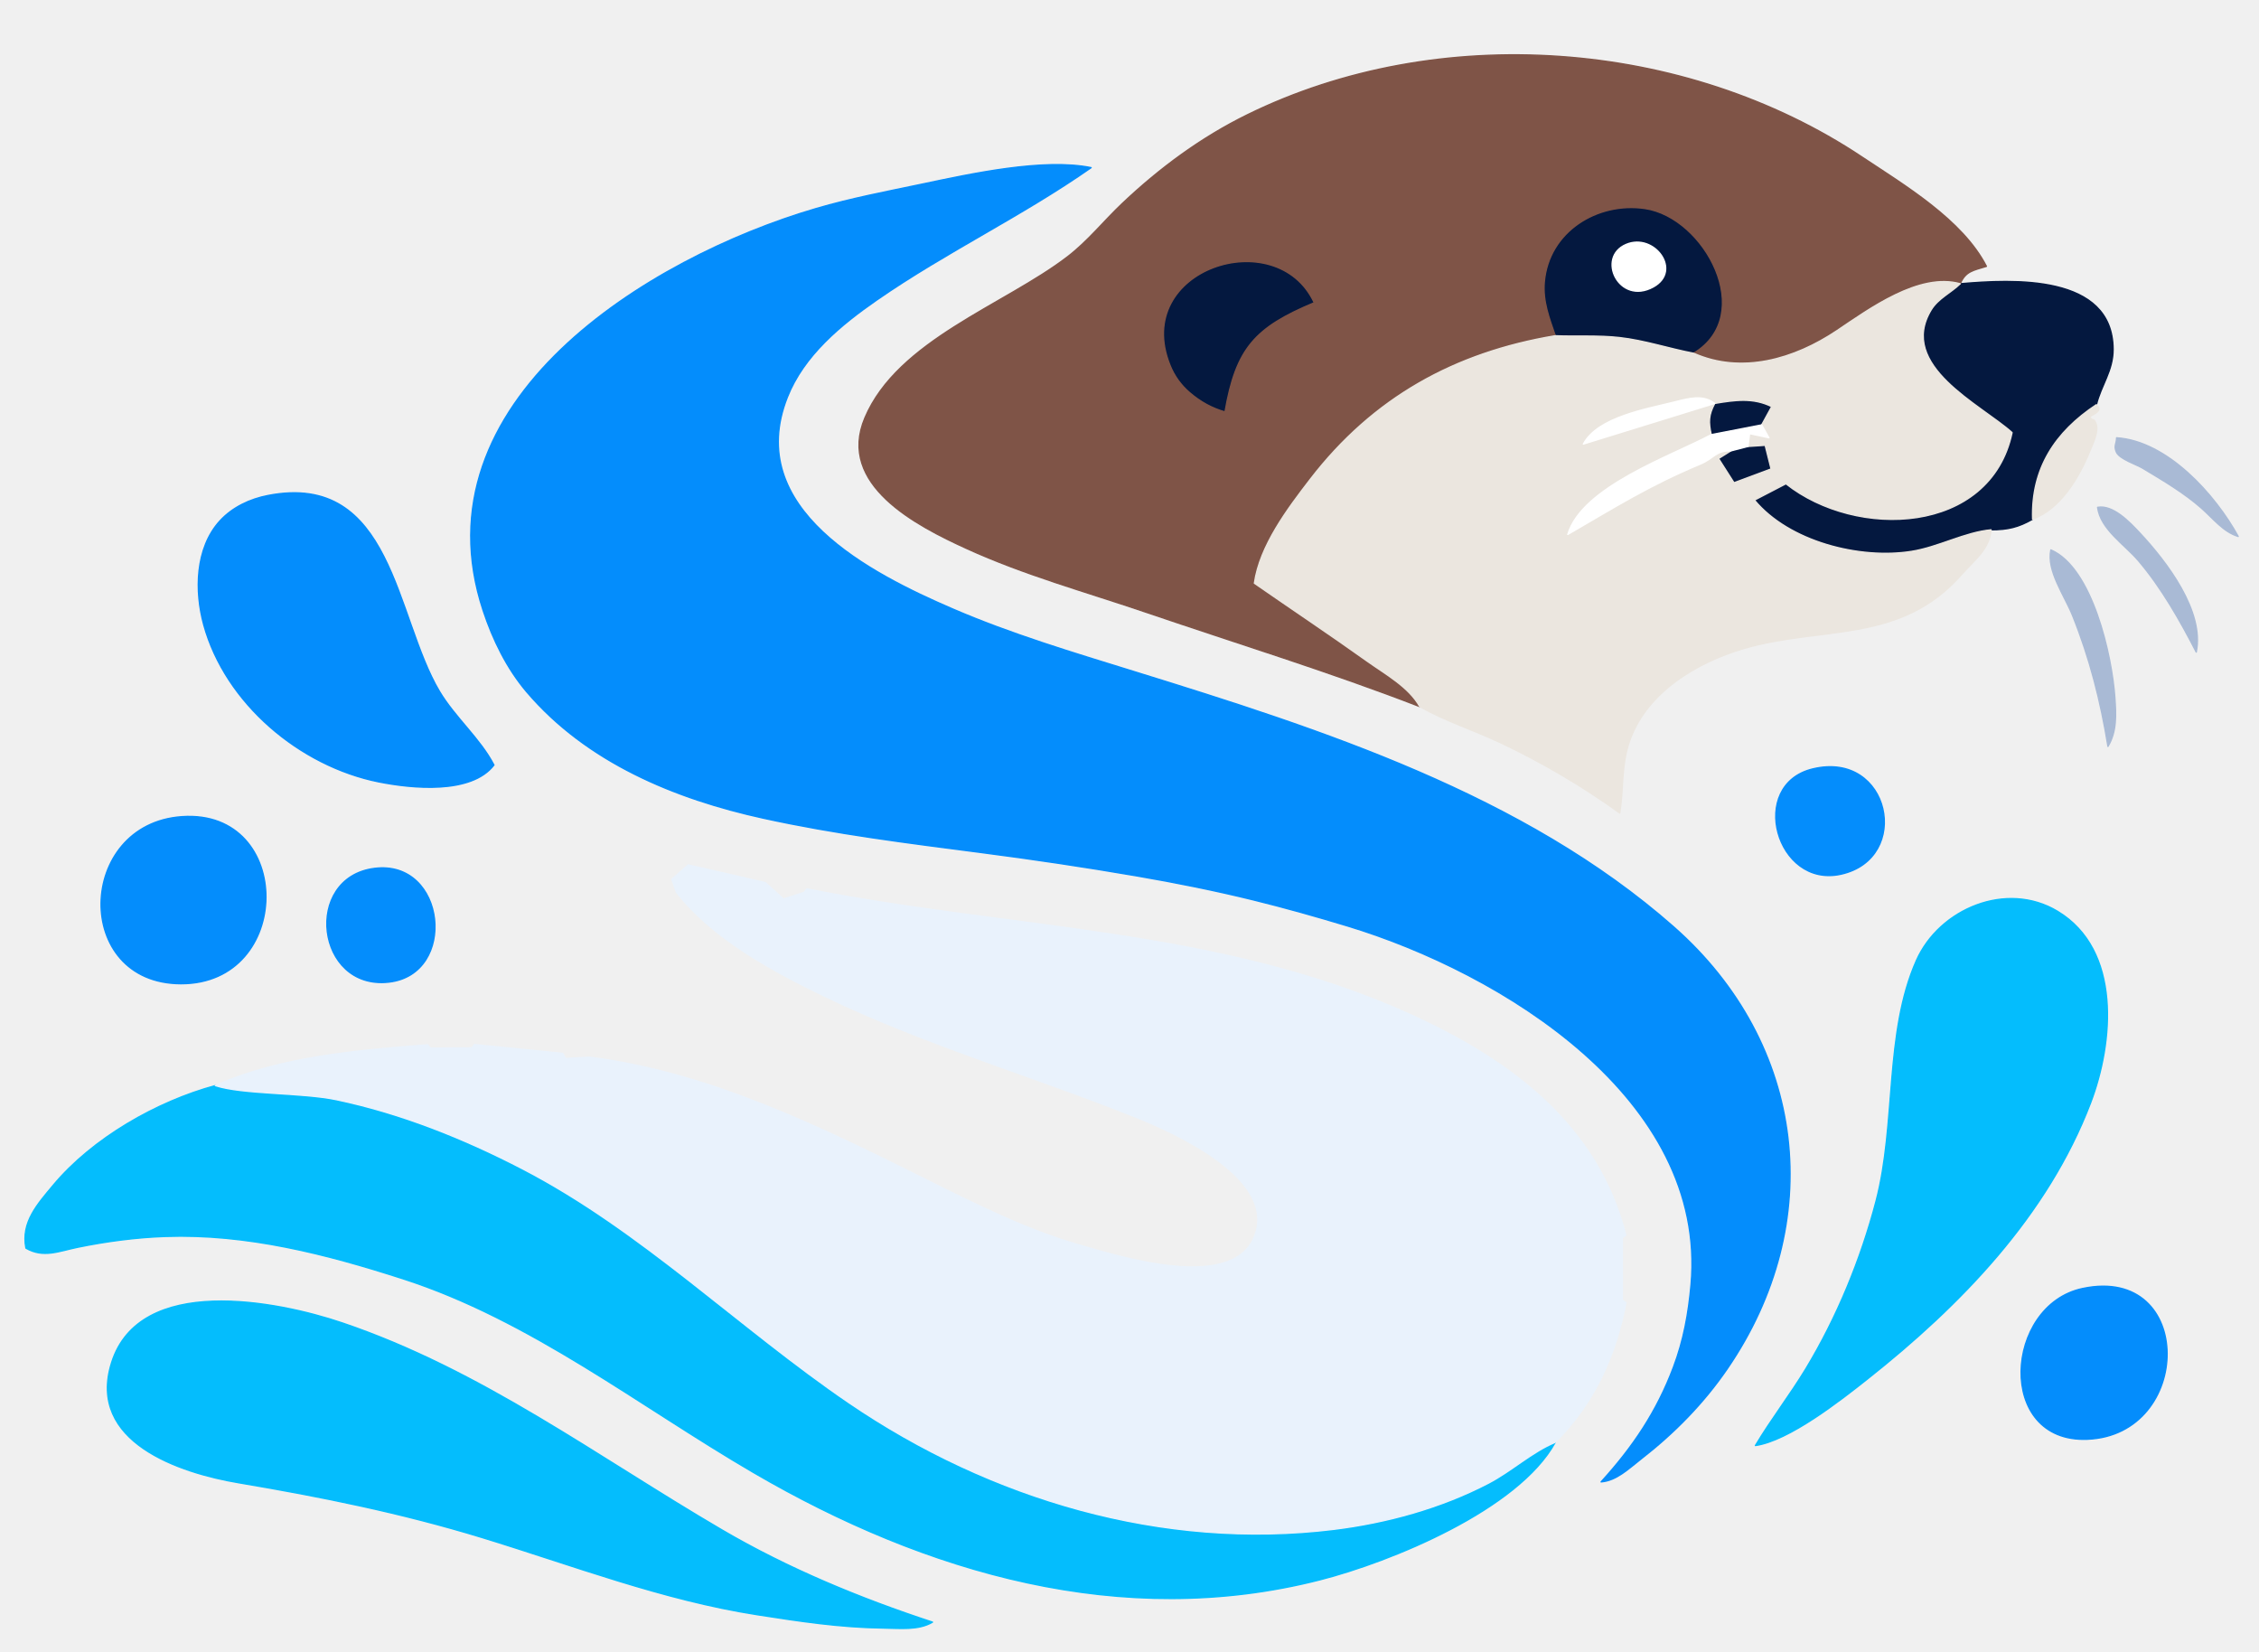
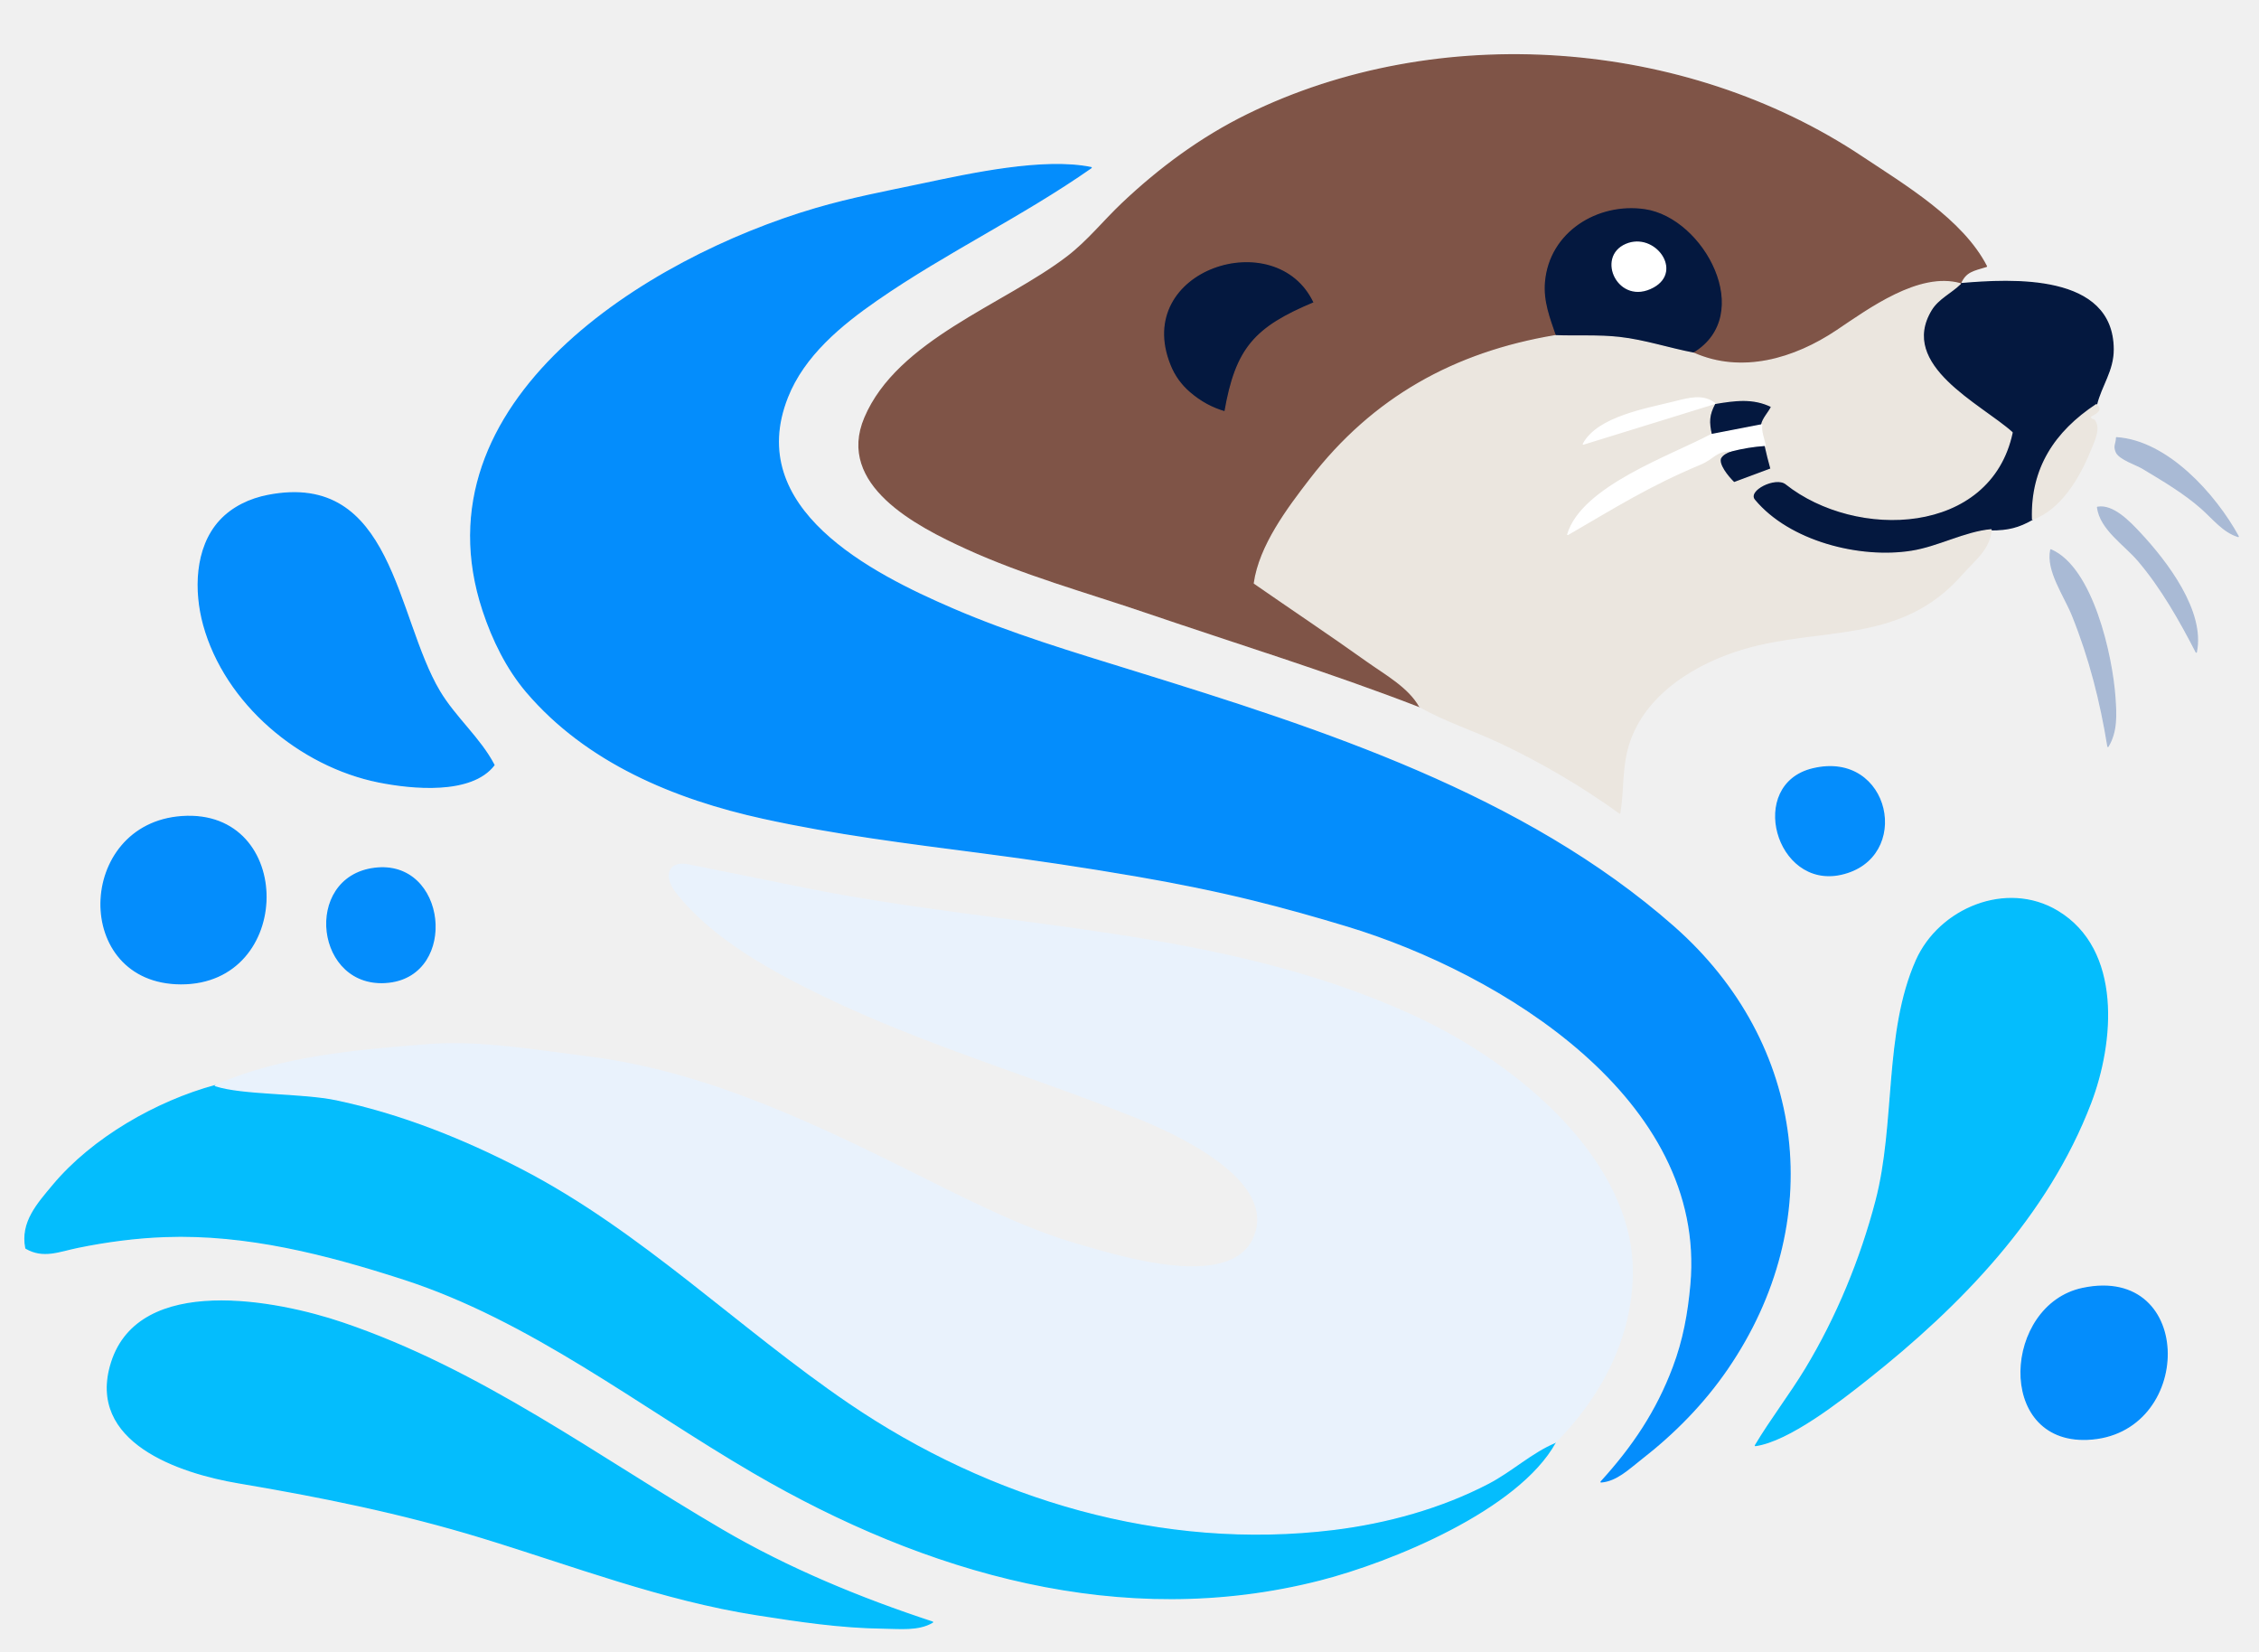
<svg xmlns="http://www.w3.org/2000/svg" viewBox="462.65 88.27 434.93 317.86" width="435" height="318" role="img">
-   <path fill="#04183f" stroke="#04183f" stroke-width="0.25" stroke-linejoin="round" fill-rule="evenodd" d="M788.73 156.23C783.97 155.33 779.35 153.76 774.49 153.21C770.36 152.74 766.22 153.03 762.09 152.86C760.91 149.42 759.66 146.27 759.98 142.5C760.82 132.77 770.21 127.04 779.33 128.36C790.91 130.04 800.91 148.88 788.73 156.23ZM775.75 135.27C769.9 137.73 774.35 147.11 780.97 143.46C786.59 140.37 781.19 132.99 775.75 135.27ZM715.69 146.5C704.26 151.27 700.63 155.26 698.5 167.53C695.94 166.79 693.75 165.58 691.7 163.82C690 162.36 688.73 160.6 687.9 158.52C680.44 139.96 708.49 130.99 715.69 146.5ZM840.05 142.85C850.02 141.98 869.47 140.91 869.49 155.5C869.5 159.59 867.19 162.4 866.28 166.12C858.32 171.37 853.68 178.43 853.99 188.17C851.24 189.74 849.23 190.21 846 190.22C840.92 190.68 835.89 193.55 830.67 194.37C820.68 195.95 807.11 192.53 800.44 184.5C802.46 183.45 804.48 182.4 806.5 181.35C820.04 192.1 845.85 191.22 850.04 171.5C844.02 166.09 827.97 158.64 834.45 147.9C835.78 145.68 838.36 144.53 840.05 142.85ZM801.83 170.02C798.59 170.64 795.36 171.27 792.12 171.9C791.58 169.45 791.61 168.12 792.79 165.89C796.63 165.25 800.16 164.72 803.76 166.5C803.12 167.67 802.48 168.84 801.83 170.02ZM799.19 174.17C800.29 174.09 801.4 174.02 802.5 173.95C802.88 175.47 803.26 176.98 803.64 178.5C801.26 179.39 798.88 180.28 796.5 181.16C795.51 179.61 794.52 178.05 793.53 176.5C794.31 176.01 795.1 175.52 795.88 175.03C796.98 174.74 798.09 174.46 799.19 174.17Z" />
+   <path fill="#04183f" stroke="#04183f" stroke-width="0.25" stroke-linejoin="round" fill-rule="evenodd" d="M788.73 156.23C783.97 155.33 779.35 153.76 774.49 153.21C770.36 152.74 766.22 153.03 762.09 152.86C760.91 149.42 759.66 146.27 759.98 142.5C760.82 132.77 770.21 127.04 779.33 128.36C790.91 130.04 800.91 148.88 788.73 156.23ZM775.75 135.27C769.9 137.73 774.35 147.11 780.97 143.46C786.59 140.37 781.19 132.99 775.75 135.27ZM715.69 146.5C704.26 151.27 700.63 155.26 698.5 167.53C695.94 166.79 693.75 165.58 691.7 163.82C690 162.36 688.73 160.6 687.9 158.52C680.44 139.96 708.49 130.99 715.69 146.5ZM840.05 142.85C850.02 141.98 869.47 140.91 869.49 155.5C869.5 159.59 867.19 162.4 866.28 166.12C858.32 171.37 853.68 178.43 853.99 188.17C851.24 189.74 849.23 190.21 846 190.22C840.92 190.68 835.89 193.55 830.67 194.37C820.68 195.95 807.11 192.53 800.44 184.5C798.84 182.58 804.54 179.8 806.5 181.35C820.04 192.1 845.85 191.22 850.04 171.5C844.02 166.09 827.97 158.64 834.45 147.9C835.78 145.68 838.36 144.53 840.05 142.85ZM801.83 170.02C798.59 170.64 795.36 171.27 792.12 171.9C791.58 169.45 791.61 168.12 792.79 165.89C796.63 165.25 800.16 164.72 803.76 166.5C803.2 167.7 802.04 168.8 801.83 170.02ZM795.88 175.03C798.09 174.46 800.29 174.09 802.5 173.95C802.8 175.35 803.25 177.1 803.64 178.5C801.26 179.39 798.88 180.28 796.5 181.16C795.2 179.9 793.4 177.6 793.9 176.4C794.3 175.7 795.1 175.3 795.88 175.03Z" />
  <path fill="#048dfc" stroke="#048dfc" stroke-width="0.25" stroke-linejoin="round" fill-rule="evenodd" d="M672.73 120.5C659.45 129.8 644.76 136.75 631.46 145.98C624.55 150.77 617.42 156.64 614.24 164.7C605.74 186.19 630.28 198.65 646.06 205.45C657.35 210.32 669.28 213.88 681 217.51C717.16 228.7 755.95 241.18 784.85 266.62C810.53 289.22 814.43 323.67 795.21 351.72C790.63 358.4 785.01 364.11 778.62 369.08C776.19 370.97 773.88 373.27 770.91 373.5C777.04 366.76 781.61 359.99 784.83 351.44C786.8 346.23 787.73 341.07 788.23 335.53C791.43 299.7 751.67 275.44 722.05 266.47C716.1 264.67 710.08 262.97 704.03 261.48C696.57 259.65 689.08 258.14 681.5 256.84C671.52 255.12 661.49 253.63 651.45 252.33C637.36 250.5 623.49 248.78 609.61 245.73C592.59 242 575.62 234.98 564.06 221.42C560.22 216.9 557.52 211.36 555.67 205.76C542.37 165.47 587.51 137.81 619.78 128.37C626.51 126.4 633.42 125.09 640.28 123.65C649.48 121.71 663.58 118.62 672.73 120.5ZM557.75 235.5C553.37 241.19 541.87 240 535.56 238.74C520.38 235.69 506.05 223.63 501.88 208.53C500.1 202.06 500.21 193.74 504.99 188.5C507.41 185.86 510.78 184.28 514.26 183.61C538.24 178.95 538.73 206.97 547.24 221.28C550.26 226.36 555.07 230.35 557.75 235.5ZM811.65 236.25C826.62 232.63 830.87 253.48 817.08 256.52C804.61 259.26 799.08 239.29 811.65 236.25ZM497.67 245.44C519.35 243.93 519.2 277.64 497.5 277.6C476.57 277.56 477.33 246.85 497.67 245.44ZM534.72 255.4C548.6 253.61 550.83 275.81 537.5 277.29C523.44 278.85 520.94 257.17 534.72 255.4ZM863.62 336.27C885.36 331.67 884.97 364.49 864.5 365.29C846.89 365.98 848.47 339.47 863.62 336.27Z" />
  <path fill="#04bdfd" stroke="#04bdfd" stroke-width="0.25" stroke-linejoin="round" fill-rule="evenodd" d="M800.62 366.5C803.63 361.46 807.25 356.8 810.3 351.77C816.31 341.84 820.92 330.63 823.85 319.44C827.76 304.54 825.43 287.08 831.61 273.14C836.04 263.16 848.98 257.74 858.8 263.66C871.14 271.1 869.61 288.87 865.14 300.58C856.83 322.3 840.12 339.5 822.21 353.68C816.96 357.84 807.07 365.59 800.62 366.5ZM504.11 297.21C509.42 298.95 520.77 298.52 527.46 299.93C539.92 302.55 552 307.39 563.27 313.24C586.28 325.19 604.9 343.83 626.2 358.33C653.39 376.83 686.48 386.67 719.4 382.64C729.64 381.38 740.07 378.52 749.25 373.73C753.67 371.42 757.57 367.76 762.09 365.88C754.95 378.85 730.47 388.86 716.76 392.36C678.7 402.08 640.9 391.04 607.76 371.72C585.67 358.85 564.81 342.32 540.2 334.39C525.44 329.63 510.18 325.7 494.5 326.25C488.91 326.44 483.16 327.2 477.68 328.32C473.99 329.07 471.01 330.47 467.64 328.5C466.65 323.53 469.89 319.99 472.91 316.37C480.47 307.33 492.81 300.27 504.11 297.21ZM642.19 400.5C639.45 402.13 635.84 401.67 632.5 401.63C624.36 401.52 616.52 400.33 608.5 399.08C590.24 396.24 572.98 389.57 555.39 384.19C539.92 379.47 524.54 376.35 508.62 373.67C497.27 371.76 479.31 365.84 484.13 350.56C489.51 333.47 515.95 338.63 528.53 342.89C555.34 351.96 577.53 368.64 601.71 382.78C614.39 390.2 628.25 395.92 642.19 400.5Z" />
  <path fill="#7f5447" stroke="#7f5447" stroke-width="0.25" stroke-linejoin="round" fill-rule="evenodd" d="M840.05 142.85C832.15 140.65 822.59 147.67 816.33 151.87C808.1 157.39 797.97 160.33 788.73 156.23C800.91 148.88 790.91 130.04 779.33 128.36C770.21 127.04 760.82 132.77 759.98 142.5C759.66 146.27 760.91 149.42 762.09 152.86C742.7 156.09 727.03 164.79 714.96 180.44C710.56 186.15 705.19 193.27 704.16 200.5C711.41 205.53 718.75 210.42 725.94 215.55C729.45 218.05 733.89 220.47 736 224.25C718.69 217.54 700.99 212.12 683.43 206.13C671.79 202.16 659.93 198.92 648.7 193.79C639.23 189.46 623.71 181.56 629.17 168.67C635.51 153.71 656.07 146.95 668.19 137.65C672.14 134.62 675.21 130.72 678.81 127.32C685.97 120.56 693.93 114.68 702.79 110.33C739.54 92.27 786.98 95.7 821.1 118.42C829.33 123.9 840.49 130.52 845.1 139.5C842.58 140.29 841.11 140.4 840.05 142.85ZM715.69 146.5C708.49 130.99 680.44 139.96 687.9 158.52C688.73 160.6 690 162.36 691.7 163.82C693.75 165.58 695.94 166.79 698.5 167.53C700.63 155.26 704.26 151.27 715.69 146.5Z" />
-   <path fill="#ebe6df" stroke="#ebe6df" stroke-width="0.25" stroke-linejoin="round" fill-rule="evenodd" d="M840.05 142.85C838.36 144.53 835.78 145.68 834.45 147.9C827.97 158.64 844.02 166.09 850.04 171.5C845.85 191.22 820.04 192.1 806.5 181.35C804.48 182.4 802.46 183.45 800.44 184.5C807.11 192.53 820.68 195.95 830.67 194.37C835.89 193.55 840.92 190.68 846 190.22C845.64 194.06 842.76 196.04 840.3 198.84C828.59 212.18 813.57 208.69 798.57 213.02C789.13 215.75 779.18 221.79 776.16 231.61C774.81 235.99 775.23 240.32 774.5 244.74C767.41 239.61 759.28 234.83 751.36 231.12C746.34 228.76 740.76 226.96 736 224.25C733.89 220.47 729.45 218.05 725.94 215.55C718.75 210.42 711.41 205.53 704.16 200.5C705.19 193.27 710.56 186.15 714.96 180.44C727.03 164.79 742.7 156.09 762.09 152.86C766.22 153.03 770.36 152.74 774.49 153.21C779.35 153.76 783.97 155.33 788.73 156.23C797.97 160.33 808.1 157.39 816.33 151.87C822.59 147.67 832.15 140.65 840.05 142.85ZM792.79 165.89C791.61 168.12 791.58 169.45 792.12 171.9C784.5 175.99 767.23 181.88 764.5 191.11C773.73 185.76 780.05 181.74 790.07 177.54C792.63 176.47 793.03 174.91 795.88 175.03C795.1 175.52 794.31 176.01 793.53 176.5C794.52 178.05 795.51 179.61 796.5 181.16C798.88 180.28 801.26 179.39 803.64 178.5C803.26 176.98 802.88 175.47 802.5 173.95C801.4 174.02 800.29 174.09 799.19 174.17C799.29 173.34 799.4 172.52 799.5 171.7C800.74 171.97 801.99 172.23 803.23 172.5C802.76 171.67 802.3 170.84 801.83 170.02C802.48 168.84 803.12 167.67 803.76 166.5C800.16 164.72 796.63 165.25 792.79 165.89C790.54 164.16 787.91 164.89 785.15 165.58C779.84 166.93 770.27 168.47 767.5 173.71C775.93 171.1 784.36 168.5 792.79 165.89ZM866.28 166.12C866.22 166.36 866.68 166.46 866.73 166.7C866.95 167.67 865.46 168.02 865 168.5C865.64 169.46 865.7 168.56 866.17 169.69C866.82 171.26 865.61 173.59 865.04 175C862.95 180.14 859.38 186.21 853.99 188.17C853.68 178.43 858.32 171.37 866.28 166.12Z" />
-   <path fill="#ffffff" stroke="#ffffff" stroke-width="0.25" stroke-linejoin="round" fill-rule="evenodd" d="M775.75 135.27C781.19 132.99 786.59 140.37 780.97 143.46C774.35 147.11 769.9 137.73 775.75 135.27ZM792.79 165.89C784.36 168.5 775.93 171.1 767.5 173.71C770.27 168.47 779.84 166.93 785.15 165.58C787.91 164.89 790.54 164.16 792.79 165.89ZM801.83 170.02C802.3 170.84 802.76 171.67 803.23 172.5C801.99 172.23 800.74 171.97 799.5 171.7C799.4 172.52 799.29 173.34 799.19 174.17C798.09 174.46 796.98 174.74 795.88 175.03C793.03 174.91 792.63 176.47 790.07 177.54C780.05 181.74 773.73 185.76 764.5 191.11C767.23 181.88 784.5 175.99 792.12 171.9C795.36 171.27 798.59 170.64 801.83 170.02Z" />
+   <path fill="#ebe6df" stroke="#ebe6df" stroke-width="0.25" stroke-linejoin="round" fill-rule="evenodd" d="M840.05 142.85C838.36 144.53 835.78 145.68 834.45 147.9C827.97 158.64 844.02 166.09 850.04 171.5C845.85 191.22 820.04 192.1 806.5 181.35C804.54 179.8 798.84 182.58 800.44 184.5C807.11 192.53 820.68 195.95 830.67 194.37C835.89 193.55 840.92 190.68 846 190.22C845.64 194.06 842.76 196.04 840.3 198.84C828.59 212.18 813.57 208.69 798.57 213.02C789.13 215.75 779.18 221.79 776.16 231.61C774.81 235.99 775.23 240.32 774.5 244.74C767.41 239.61 759.28 234.83 751.36 231.12C746.34 228.76 740.76 226.96 736 224.25C733.89 220.47 729.45 218.05 725.94 215.55C718.75 210.42 711.41 205.53 704.16 200.5C705.19 193.27 710.56 186.15 714.96 180.44C727.03 164.79 742.7 156.09 762.09 152.86C766.22 153.03 770.36 152.74 774.49 153.21C779.35 153.76 783.97 155.33 788.73 156.23C797.97 160.33 808.1 157.39 816.33 151.87C822.59 147.67 832.15 140.65 840.05 142.85ZM792.79 165.89C791.61 168.12 791.58 169.45 792.12 171.9C784.5 175.99 767.23 181.88 764.5 191.11C773.73 185.76 780.05 181.74 790.07 177.54C792.63 176.47 793.03 174.91 795.88 175.03C795.1 175.3 794.3 175.7 793.9 176.4C793.4 177.6 795.2 179.9 796.5 181.16C798.88 180.28 801.26 179.39 803.64 178.5C803.25 177.1 802.8 175.35 802.5 173.95C802.24 172.75 801.63 171.22 801.83 170.02C802.04 168.8 803.2 167.7 803.76 166.5C800.16 164.72 796.63 165.25 792.79 165.89C790.54 164.16 787.91 164.89 785.15 165.58C779.84 166.93 770.27 168.47 767.5 173.71C775.93 171.1 784.36 168.5 792.79 165.89ZM866.28 166.12C866.22 166.36 866.68 166.46 866.73 166.7C866.95 167.67 865.46 168.02 865 168.5C865.64 169.46 865.7 168.56 866.17 169.69C866.82 171.26 865.61 173.59 865.04 175C862.95 180.14 859.38 186.21 853.99 188.17C853.68 178.43 858.32 171.37 866.28 166.12Z" />
+   <path fill="#ffffff" stroke="#ffffff" stroke-width="0.25" stroke-linejoin="round" fill-rule="evenodd" d="M775.75 135.27C781.19 132.99 786.59 140.37 780.97 143.46C774.35 147.11 769.9 137.73 775.75 135.27ZM792.79 165.89C784.36 168.5 775.93 171.1 767.5 173.71C770.27 168.47 779.84 166.93 785.15 165.58C787.91 164.89 790.54 164.16 792.79 165.89ZM801.83 170.02C801.63 171.22 802.24 172.75 802.5 173.95C800.29 174.09 798.09 174.46 795.88 175.03C793.03 174.91 792.63 176.47 790.07 177.54C780.05 181.74 773.73 185.76 764.5 191.11C767.23 181.88 784.5 175.99 792.12 171.9C795.36 171.27 798.59 170.64 801.83 170.02Z" />
  <path fill="#a9bad5" stroke="#a9bad5" stroke-width="0.25" stroke-linejoin="round" fill-rule="evenodd" d="M893.58 191.5C890.69 190.61 888.83 188.11 886.47 186.03C883.11 183.07 879.01 180.67 875.18 178.36C873.95 177.62 870.71 176.61 870.11 175.24C869.59 174.03 870.14 173.68 870.16 172.5C879.97 173.14 889.18 183.47 893.58 191.5ZM885.5 213.76C882.39 207.72 878.78 201.34 874.35 196.15C871.64 192.98 867.08 190.14 866.5 185.89C869.45 185.35 872.62 188.67 874.64 190.83C879.81 196.36 887.12 205.91 885.5 213.76ZM857.5 194.08C865.54 197.52 869.28 214.54 869.83 222.5C870.06 225.82 870.24 229.04 868.5 231.92C867.08 223.18 865 214.98 861.7 206.76C860.11 202.8 856.66 198.12 857.5 194.08Z" />
-   <path fill="#e9f2fc" stroke="#e9f2fc" stroke-width="0.25" stroke-linejoin="round" fill-rule="evenodd" d="M595.14 254.73C600.09 255.86 605.05 256.99 610 258.13C611.17 259.18 612.33 260.24 613.5 261.3C614.83 260.87 616.17 260.43 617.5 260C617.67 259.78 617.83 259.56 618 259.34C657.08 267.14 697.81 266.86 734.71 283.78C753.71 292.49 770.29 304.91 775.67 326C775.45 326.17 775.22 326.33 775 326.5C775 330.5 775 334.5 775 338.5C775.23 338.67 775.47 338.83 775.7 339C773.7 349.36 769.57 358.36 762.09 365.88C757.57 367.76 753.67 371.42 749.25 373.73C740.07 378.52 729.64 381.38 719.4 382.64C686.48 386.67 653.39 376.83 626.2 358.33C604.9 343.83 586.28 325.19 563.27 313.24C552 307.39 539.92 302.55 527.46 299.93C520.77 298.52 509.42 298.95 504.11 297.21C516.74 291.61 531.41 290.43 545 289.35C545.17 289.57 545.33 289.78 545.5 290C548.17 289.98 550.83 289.96 553.5 289.94C553.67 289.73 553.83 289.52 554 289.31C559.67 289.88 565.33 290.44 571 291C571.17 291.34 571.33 291.67 571.5 292C573.04 291.91 574.58 291.82 576.12 291.74C599.14 294.64 620.61 305.17 641.13 315.41C650.62 320.14 660.29 324.99 670.54 327.93C678.5 330.21 699.62 336.83 704.08 326.5C708.93 315.28 688.95 306.33 681.27 303.26C661.36 295.28 640.83 289.35 621.48 280.03C611.49 275.22 599.81 268.9 592.89 259.99C592.59 259.16 592.3 258.33 592 257.5C593.05 256.58 594.09 255.66 595.14 254.73Z" />
+   <path fill="#e9f2fc" stroke="#e9f2fc" stroke-width="0.25" stroke-linejoin="round" fill-rule="evenodd" d="M595.14 254.73C602.76 256.27 610.38 257.8 618 259.34C657.08 267.14 697.81 266.86 734.71 283.78C755.5 293.3 776.9 312 776.9 333C776.9 346 770.5 357.4 762.09 365.88C757.57 367.76 753.67 371.42 749.25 373.73C740.07 378.52 729.64 381.38 719.4 382.64C686.48 386.67 653.39 376.83 626.2 358.33C604.9 343.83 586.28 325.19 563.27 313.24C552 307.39 539.92 302.55 527.46 299.93C520.77 298.52 509.42 298.95 504.11 297.21C516.74 291.61 531.41 290.43 545 289.35C555 288.56 566 290.47 576.12 291.74C599.14 294.64 620.61 305.17 641.13 315.41C650.62 320.14 660.29 324.99 670.54 327.93C678.5 330.21 699.62 336.83 704.08 326.5C708.93 315.28 688.95 306.33 681.27 303.26C661.36 295.28 640.83 289.35 621.48 280.03C611.49 275.22 599.81 268.9 592.89 259.99C590.3 256.7 591.6 254 595.14 254.73Z" />
</svg>
